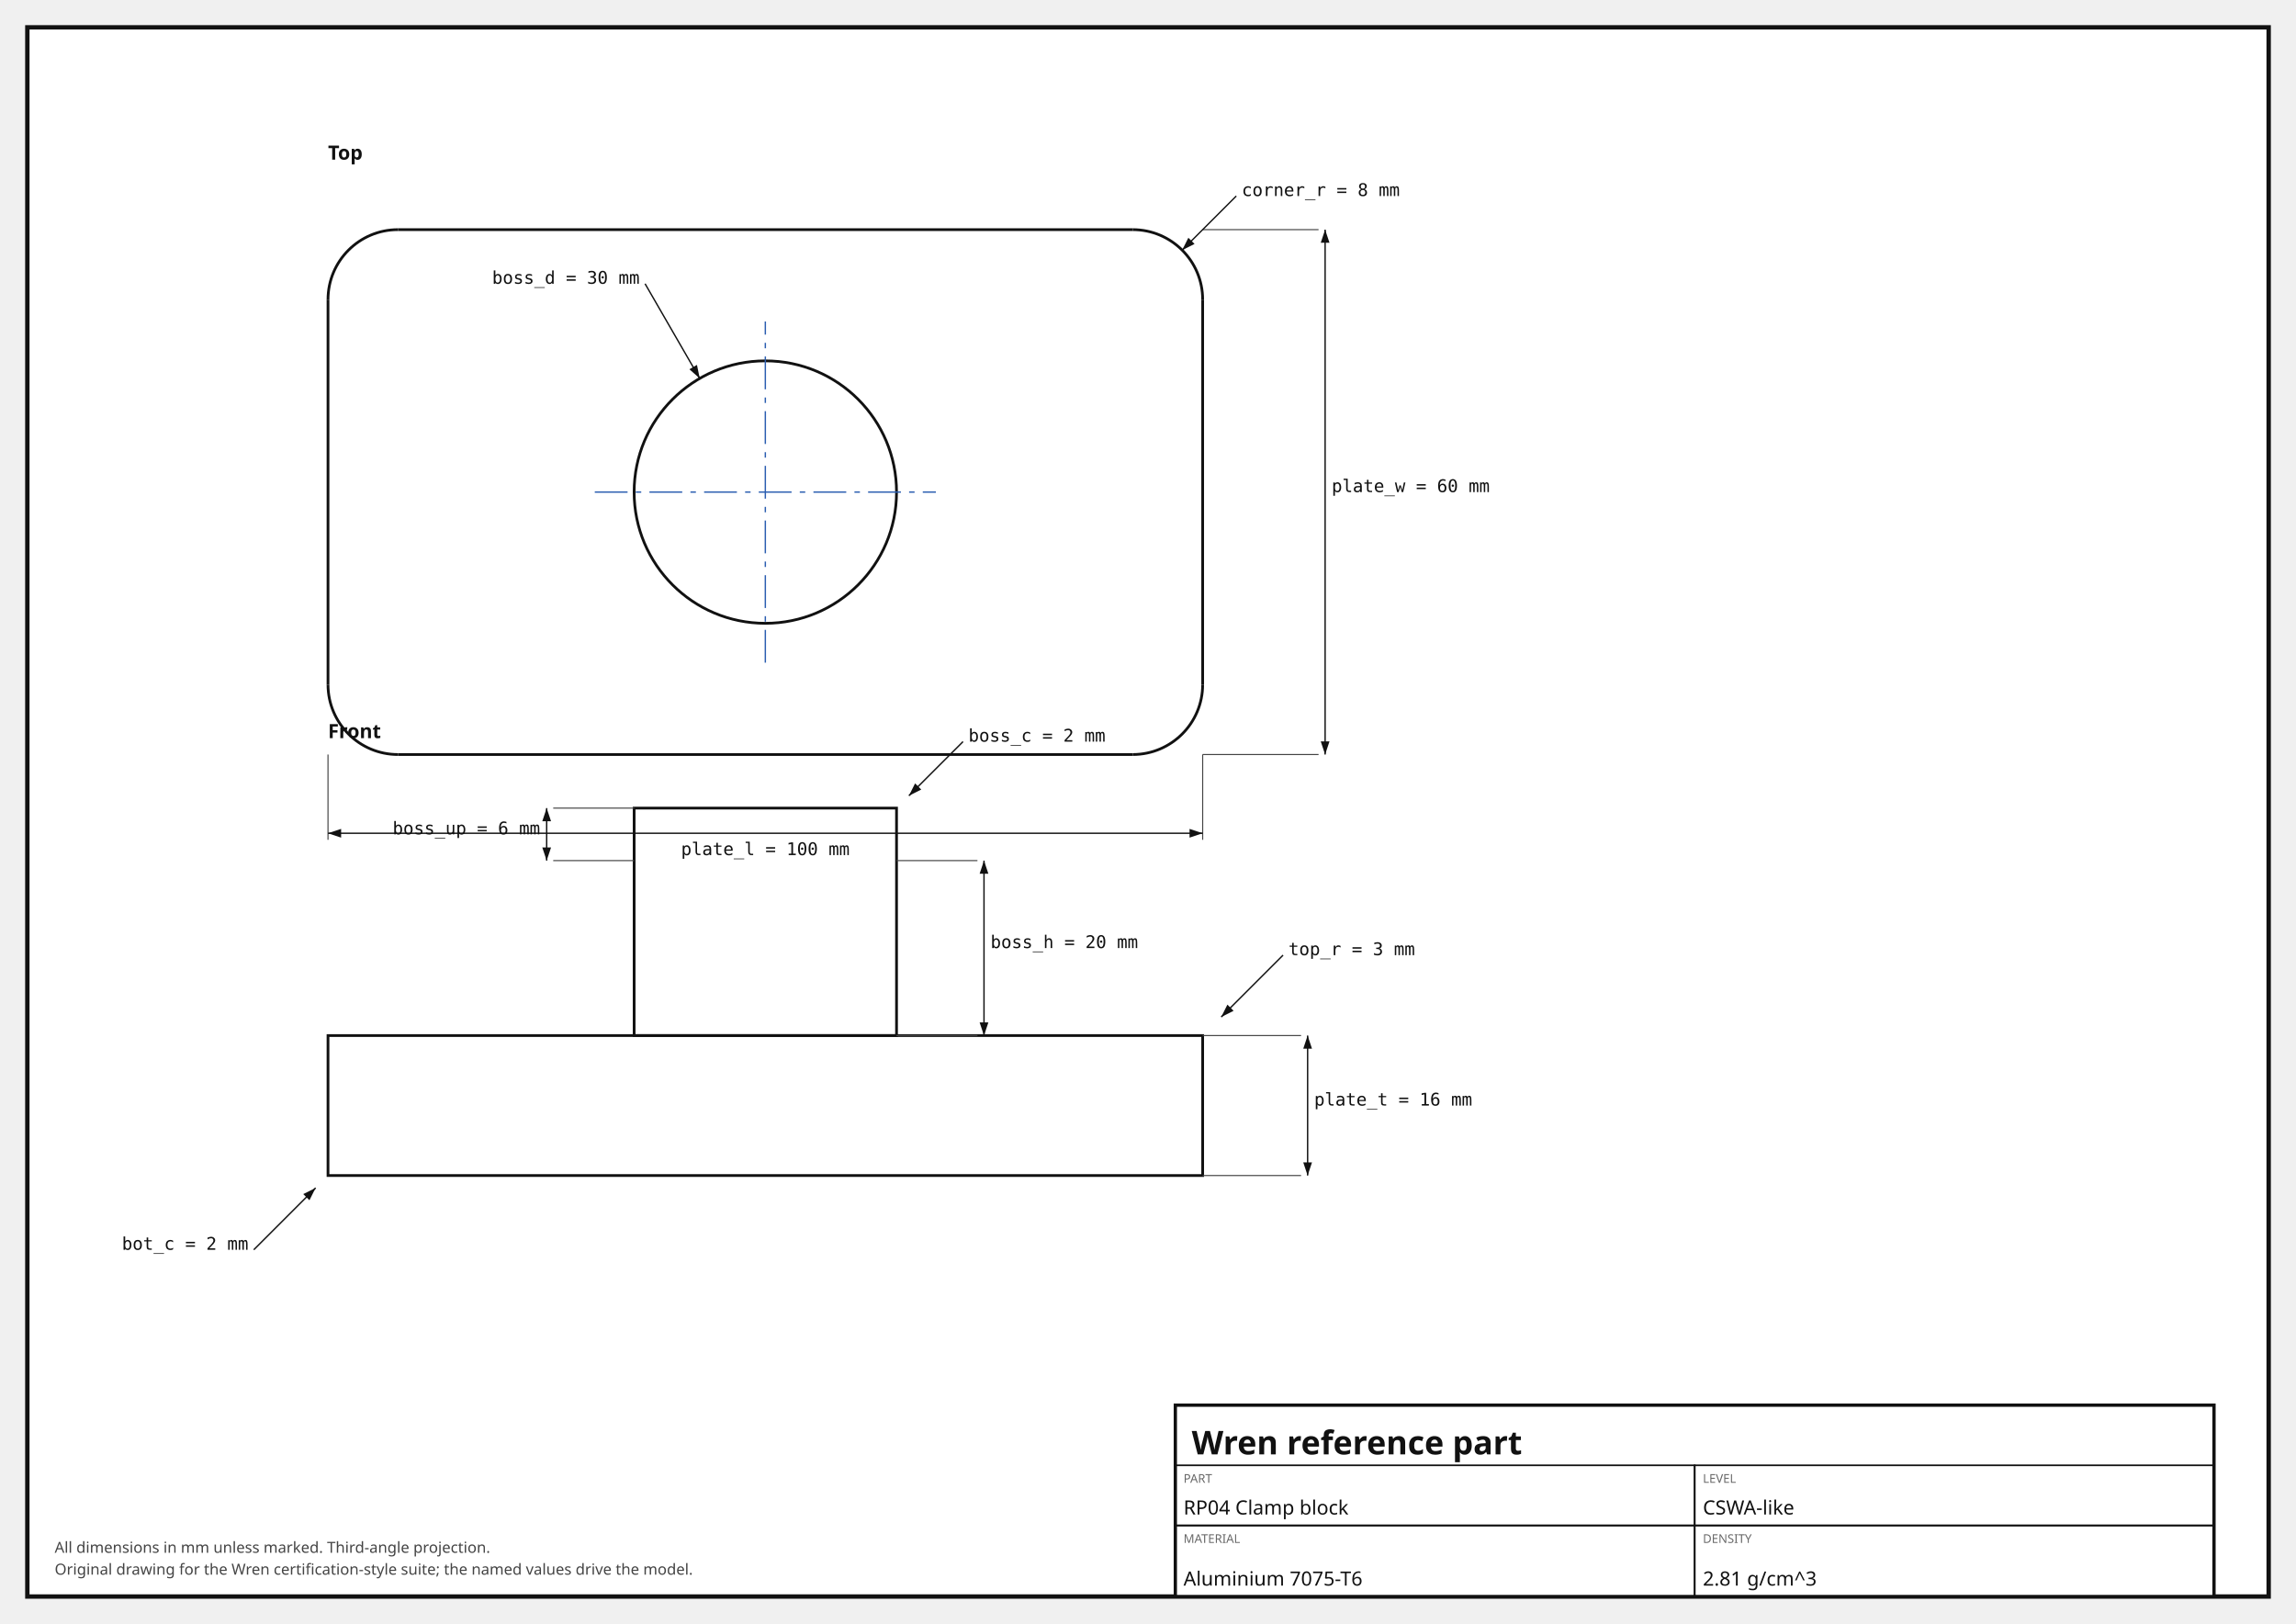
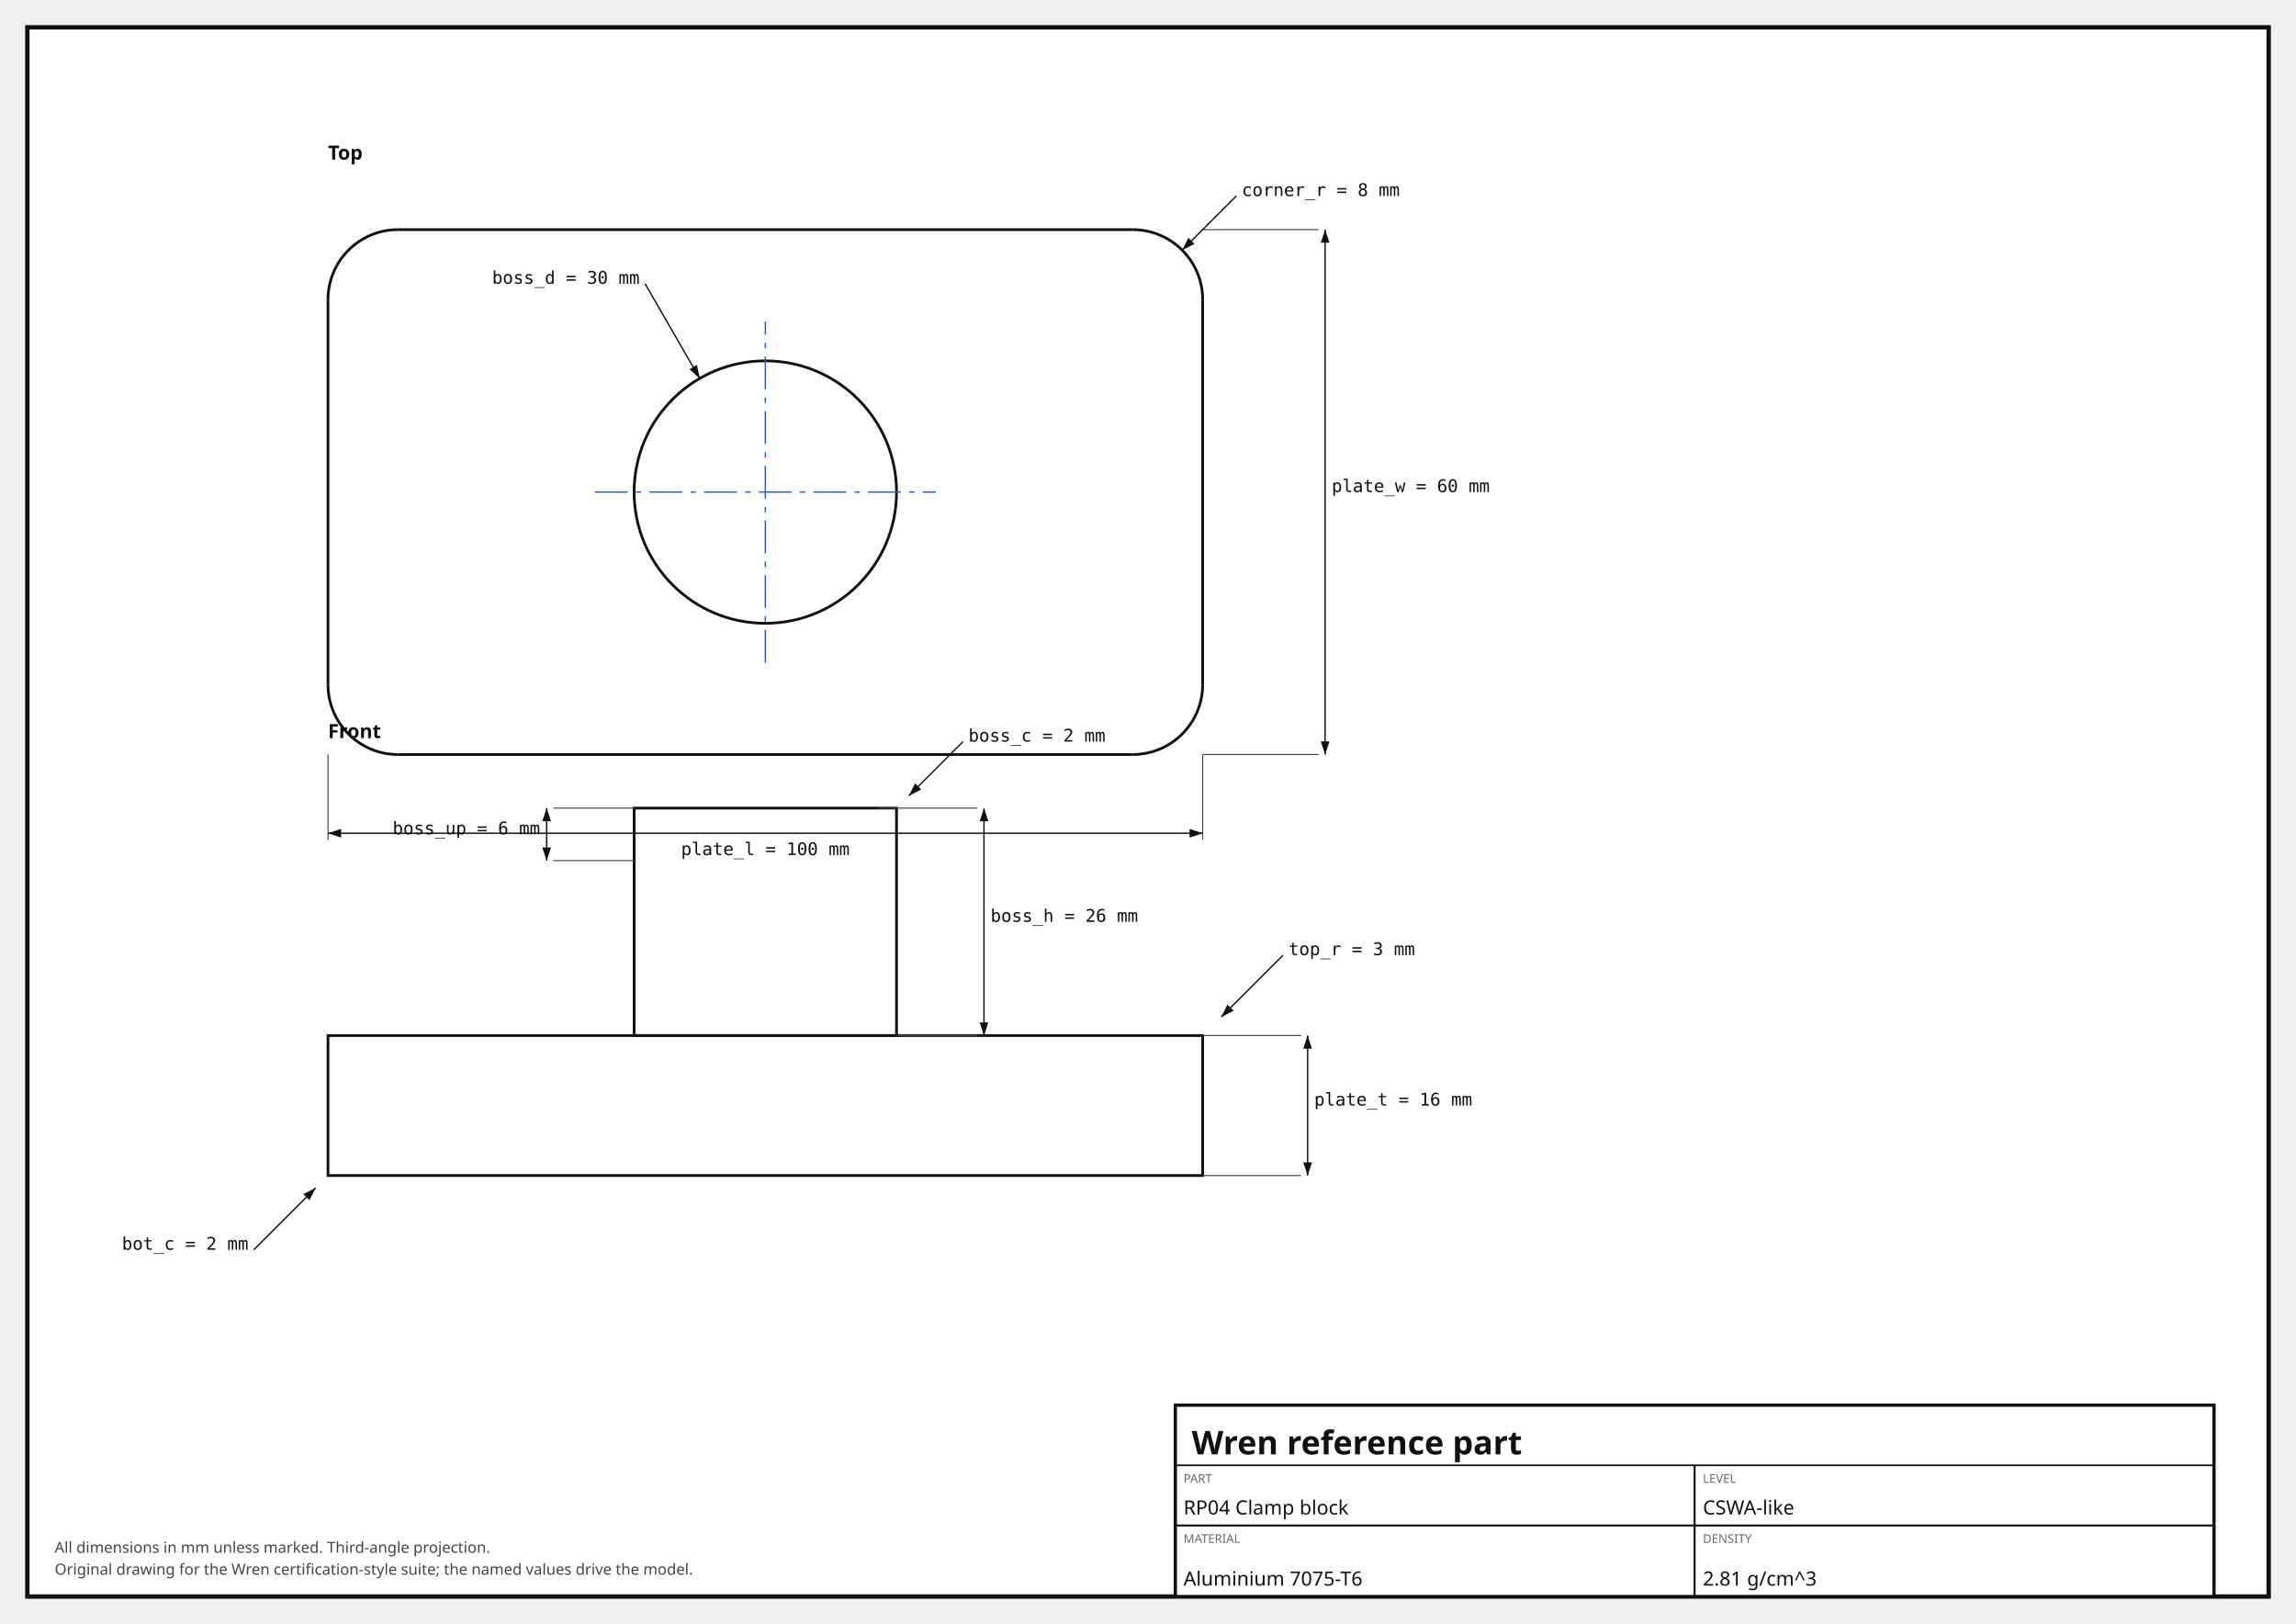
<svg xmlns="http://www.w3.org/2000/svg" viewBox="0 0 420 297" width="420mm" height="297mm" data-part="RP04">
  <rect x="5" y="5" width="410" height="287" fill="#fff" stroke="#111" stroke-width="0.8" />
  <g data-view="Top">
    <text x="60" y="29.2" font-size="3.6" font-family="sans-serif" font-weight="bold" fill="#111">Top</text>
    <path d="M72.8 138 L207.2 138" stroke="#111" stroke-width="0.5" fill="none" />
    <line x1="220" y1="125.2" x2="220" y2="54.8" stroke="#111" stroke-width="0.5" fill="none" />
    <line x1="207.2" y1="42" x2="72.8" y2="42" stroke="#111" stroke-width="0.5" fill="none" />
    <line x1="60" y1="54.8" x2="60" y2="125.2" stroke="#111" stroke-width="0.5" fill="none" />
    <path d="M207.2 138 A12.8 12.8 0 0 0 220 125.2" stroke="#111" stroke-width="0.5" fill="none" />
    <path d="M220 54.8 A12.8 12.8 0 0 0 207.2 42" stroke="#111" stroke-width="0.5" fill="none" />
    <path d="M72.8 42 A12.8 12.8 0 0 0 60 54.8" stroke="#111" stroke-width="0.5" fill="none" />
    <path d="M60 125.2 A12.8 12.8 0 0 0 72.8 138" stroke="#111" stroke-width="0.5" fill="none" />
    <circle cx="140" cy="90" r="24" stroke="#111" stroke-width="0.5" fill="none" />
    <line x1="108.8" y1="90" x2="171.2" y2="90" stroke="#2a5db0" stroke-width="0.25" stroke-dasharray="6 1.5 1 1.5" fill="none" />
    <line x1="140" y1="121.2" x2="140" y2="58.8" stroke="#2a5db0" stroke-width="0.25" stroke-dasharray="6 1.5 1 1.5" fill="none" />
    <line x1="60" y1="138" x2="60" y2="153.6" stroke="#444" stroke-width="0.2" />
    <line x1="220" y1="138" x2="220" y2="153.6" stroke="#444" stroke-width="0.2" />
    <line x1="60" y1="152.4" x2="220" y2="152.4" stroke="#111" stroke-width="0.25" />
    <path d="M60 152.4 L62.4 151.6 L62.4 153.2 Z" fill="#111" />
    <path d="M220 152.4 L217.6 153.2 L217.6 151.6 Z" fill="#111" />
    <text data-dim="plate_l" data-value="100" x="140" y="156.4" text-anchor="middle" font-size="3.2" font-family="monospace" fill="#111">plate_l = 100 mm</text>
    <line x1="220" y1="138" x2="241.2" y2="138" stroke="#444" stroke-width="0.2" />
    <line x1="220" y1="42" x2="241.2" y2="42" stroke="#444" stroke-width="0.2" />
    <line x1="242.4" y1="138" x2="242.4" y2="42" stroke="#111" stroke-width="0.25" />
    <path d="M242.4 138 L241.6 135.6 L243.2 135.6 Z" fill="#111" />
    <path d="M242.4 42 L243.2 44.4 L241.6 44.4 Z" fill="#111" />
    <text data-dim="plate_w" data-value="60" x="243.6" y="90" text-anchor="start" font-size="3.2" font-family="monospace" fill="#111">plate_w = 60 mm</text>
    <line x1="128" y1="69.215" x2="118" y2="51.895" stroke="#111" stroke-width="0.25" />
    <path d="M128 69.215 L126.107 67.537 L127.493 66.737 Z" fill="#111" />
    <text data-dim="boss_d" data-value="30" x="117" y="51.895" text-anchor="end" font-size="3.2" font-family="monospace" fill="#111">boss_d = 30 mm</text>
    <line x1="216.251" y1="45.749" x2="226.15" y2="35.85" stroke="#111" stroke-width="0.25" />
    <path d="M216.251 45.749 L217.382 43.486 L218.514 44.618 Z" fill="#111" />
    <text data-dim="corner_r" data-value="8" x="227.15" y="35.85" text-anchor="start" font-size="3.2" font-family="monospace" fill="#111">corner_r = 8 mm</text>
  </g>
  <g data-view="Front">
    <text x="60" y="135" font-size="3.6" font-family="sans-serif" font-weight="bold" fill="#111">Front</text>
    <rect x="60" y="189.4" width="160" height="25.6" stroke="#111" stroke-width="0.5" fill="none" />
    <rect x="116" y="147.8" width="48" height="41.6" stroke="#111" stroke-width="0.5" fill="none" />
    <line x1="220" y1="215" x2="238" y2="215" stroke="#444" stroke-width="0.2" />
    <line x1="220" y1="189.4" x2="238" y2="189.4" stroke="#444" stroke-width="0.2" />
    <line x1="239.2" y1="215" x2="239.2" y2="189.4" stroke="#111" stroke-width="0.25" />
    <path d="M239.2 215 L238.4 212.6 L240 212.6 Z" fill="#111" />
    <path d="M239.2 189.4 L240 191.8 L238.4 191.8 Z" fill="#111" />
    <text data-dim="plate_t" data-value="16" x="240.4" y="202.2" text-anchor="start" font-size="3.2" font-family="monospace" fill="#111">plate_t = 16 mm</text>
    <line x1="164" y1="189.4" x2="178.8" y2="189.4" stroke="#444" stroke-width="0.2" />
-     <line x1="164" y1="157.4" x2="178.8" y2="157.4" stroke="#444" stroke-width="0.2" />
-     <line x1="180" y1="189.4" x2="180" y2="157.4" stroke="#111" stroke-width="0.25" />
+     <line x1="160.8" y1="147.8" x2="178.8" y2="147.8" stroke="#444" stroke-width="0.2" />
+     <line x1="180" y1="189.4" x2="180" y2="147.8" stroke="#111" stroke-width="0.25" />
    <path d="M180 189.4 L179.2 187 L180.8 187 Z" fill="#111" />
-     <path d="M180 157.4 L180.8 159.8 L179.2 159.8 Z" fill="#111" />
-     <text data-dim="boss_h" data-value="20" x="181.2" y="173.4" text-anchor="start" font-size="3.2" font-family="monospace" fill="#111">boss_h = 20 mm</text>
+     <path d="M180 147.8 L180.8 150.2 L179.2 150.2 Z" fill="#111" />
+     <text data-dim="boss_h" data-value="26" x="181.2" y="168.6" text-anchor="start" font-size="3.2" font-family="monospace" fill="#111">boss_h = 26 mm</text>
    <line x1="116" y1="157.4" x2="101.2" y2="157.4" stroke="#444" stroke-width="0.2" />
    <line x1="116" y1="147.8" x2="101.2" y2="147.8" stroke="#444" stroke-width="0.2" />
    <line x1="100" y1="157.4" x2="100" y2="147.8" stroke="#111" stroke-width="0.25" />
    <path d="M100 157.4 L99.2 155 L100.8 155 Z" fill="#111" />
    <path d="M100 147.8 L100.8 150.2 L99.2 150.2 Z" fill="#111" />
    <text data-dim="boss_up" data-value="6" x="98.8" y="152.6" text-anchor="end" font-size="3.2" font-family="monospace" fill="#111">boss_up = 6 mm</text>
    <line x1="223.394" y1="186.006" x2="234.708" y2="174.692" stroke="#111" stroke-width="0.25" />
    <path d="M223.394 186.006 L224.525 183.743 L225.657 184.875 Z" fill="#111" />
    <text data-dim="top_r" data-value="3" x="235.708" y="174.692" text-anchor="start" font-size="3.2" font-family="monospace" fill="#111">top_r = 3 mm</text>
    <line x1="57.737" y1="217.263" x2="46.424" y2="228.576" stroke="#111" stroke-width="0.25" />
    <path d="M57.737 217.263 L56.606 219.525 L55.475 218.394 Z" fill="#111" />
    <text data-dim="bot_c" data-value="2" x="45.424" y="228.576" text-anchor="end" font-size="3.2" font-family="monospace" fill="#111">bot_c = 2 mm</text>
    <line x1="166.263" y1="145.537" x2="176.162" y2="135.638" stroke="#111" stroke-width="0.25" />
    <path d="M166.263 145.537 L167.394 143.275 L168.525 144.406 Z" fill="#111" />
    <text data-dim="boss_c" data-value="2" x="177.162" y="135.638" text-anchor="start" font-size="3.2" font-family="monospace" fill="#111">boss_c = 2 mm</text>
  </g>
  <rect x="215" y="257" width="190" height="35" fill="#fff" stroke="#111" stroke-width="0.6" />
  <text x="218" y="266" font-size="6" font-family="sans-serif" font-weight="bold" fill="#111">Wren reference part</text>
  <rect x="215" y="268" width="95" height="11" fill="none" stroke="#111" stroke-width="0.3" />
  <text x="216.5" y="271.2" font-size="2.2" font-family="sans-serif" fill="#666">PART</text>
  <text x="216.5" y="277" font-size="3.6" font-family="sans-serif" fill="#111">RP04  Clamp block</text>
  <rect x="310" y="268" width="95" height="11" fill="none" stroke="#111" stroke-width="0.3" />
  <text x="311.5" y="271.2" font-size="2.2" font-family="sans-serif" fill="#666">LEVEL</text>
  <text x="311.5" y="277" font-size="3.6" font-family="sans-serif" fill="#111">CSWA-like</text>
  <rect x="215" y="279" width="95" height="13" fill="none" stroke="#111" stroke-width="0.3" />
  <text x="216.5" y="282.2" font-size="2.2" font-family="sans-serif" fill="#666">MATERIAL</text>
  <text x="216.5" y="290" font-size="3.6" font-family="sans-serif" fill="#111">Aluminium 7075-T6</text>
  <rect x="310" y="279" width="95" height="13" fill="none" stroke="#111" stroke-width="0.3" />
  <text x="311.5" y="282.2" font-size="2.2" font-family="sans-serif" fill="#666">DENSITY</text>
  <text x="311.5" y="290" font-size="3.6" font-family="sans-serif" fill="#111">2.81 g/cm^3</text>
  <text x="10" y="284" font-size="2.8" font-family="sans-serif" fill="#444">All dimensions in mm unless marked. Third-angle projection.</text>
  <text x="10" y="288" font-size="2.8" font-family="sans-serif" fill="#444">Original drawing for the Wren certification-style suite; the named values drive the model.</text>
</svg>
